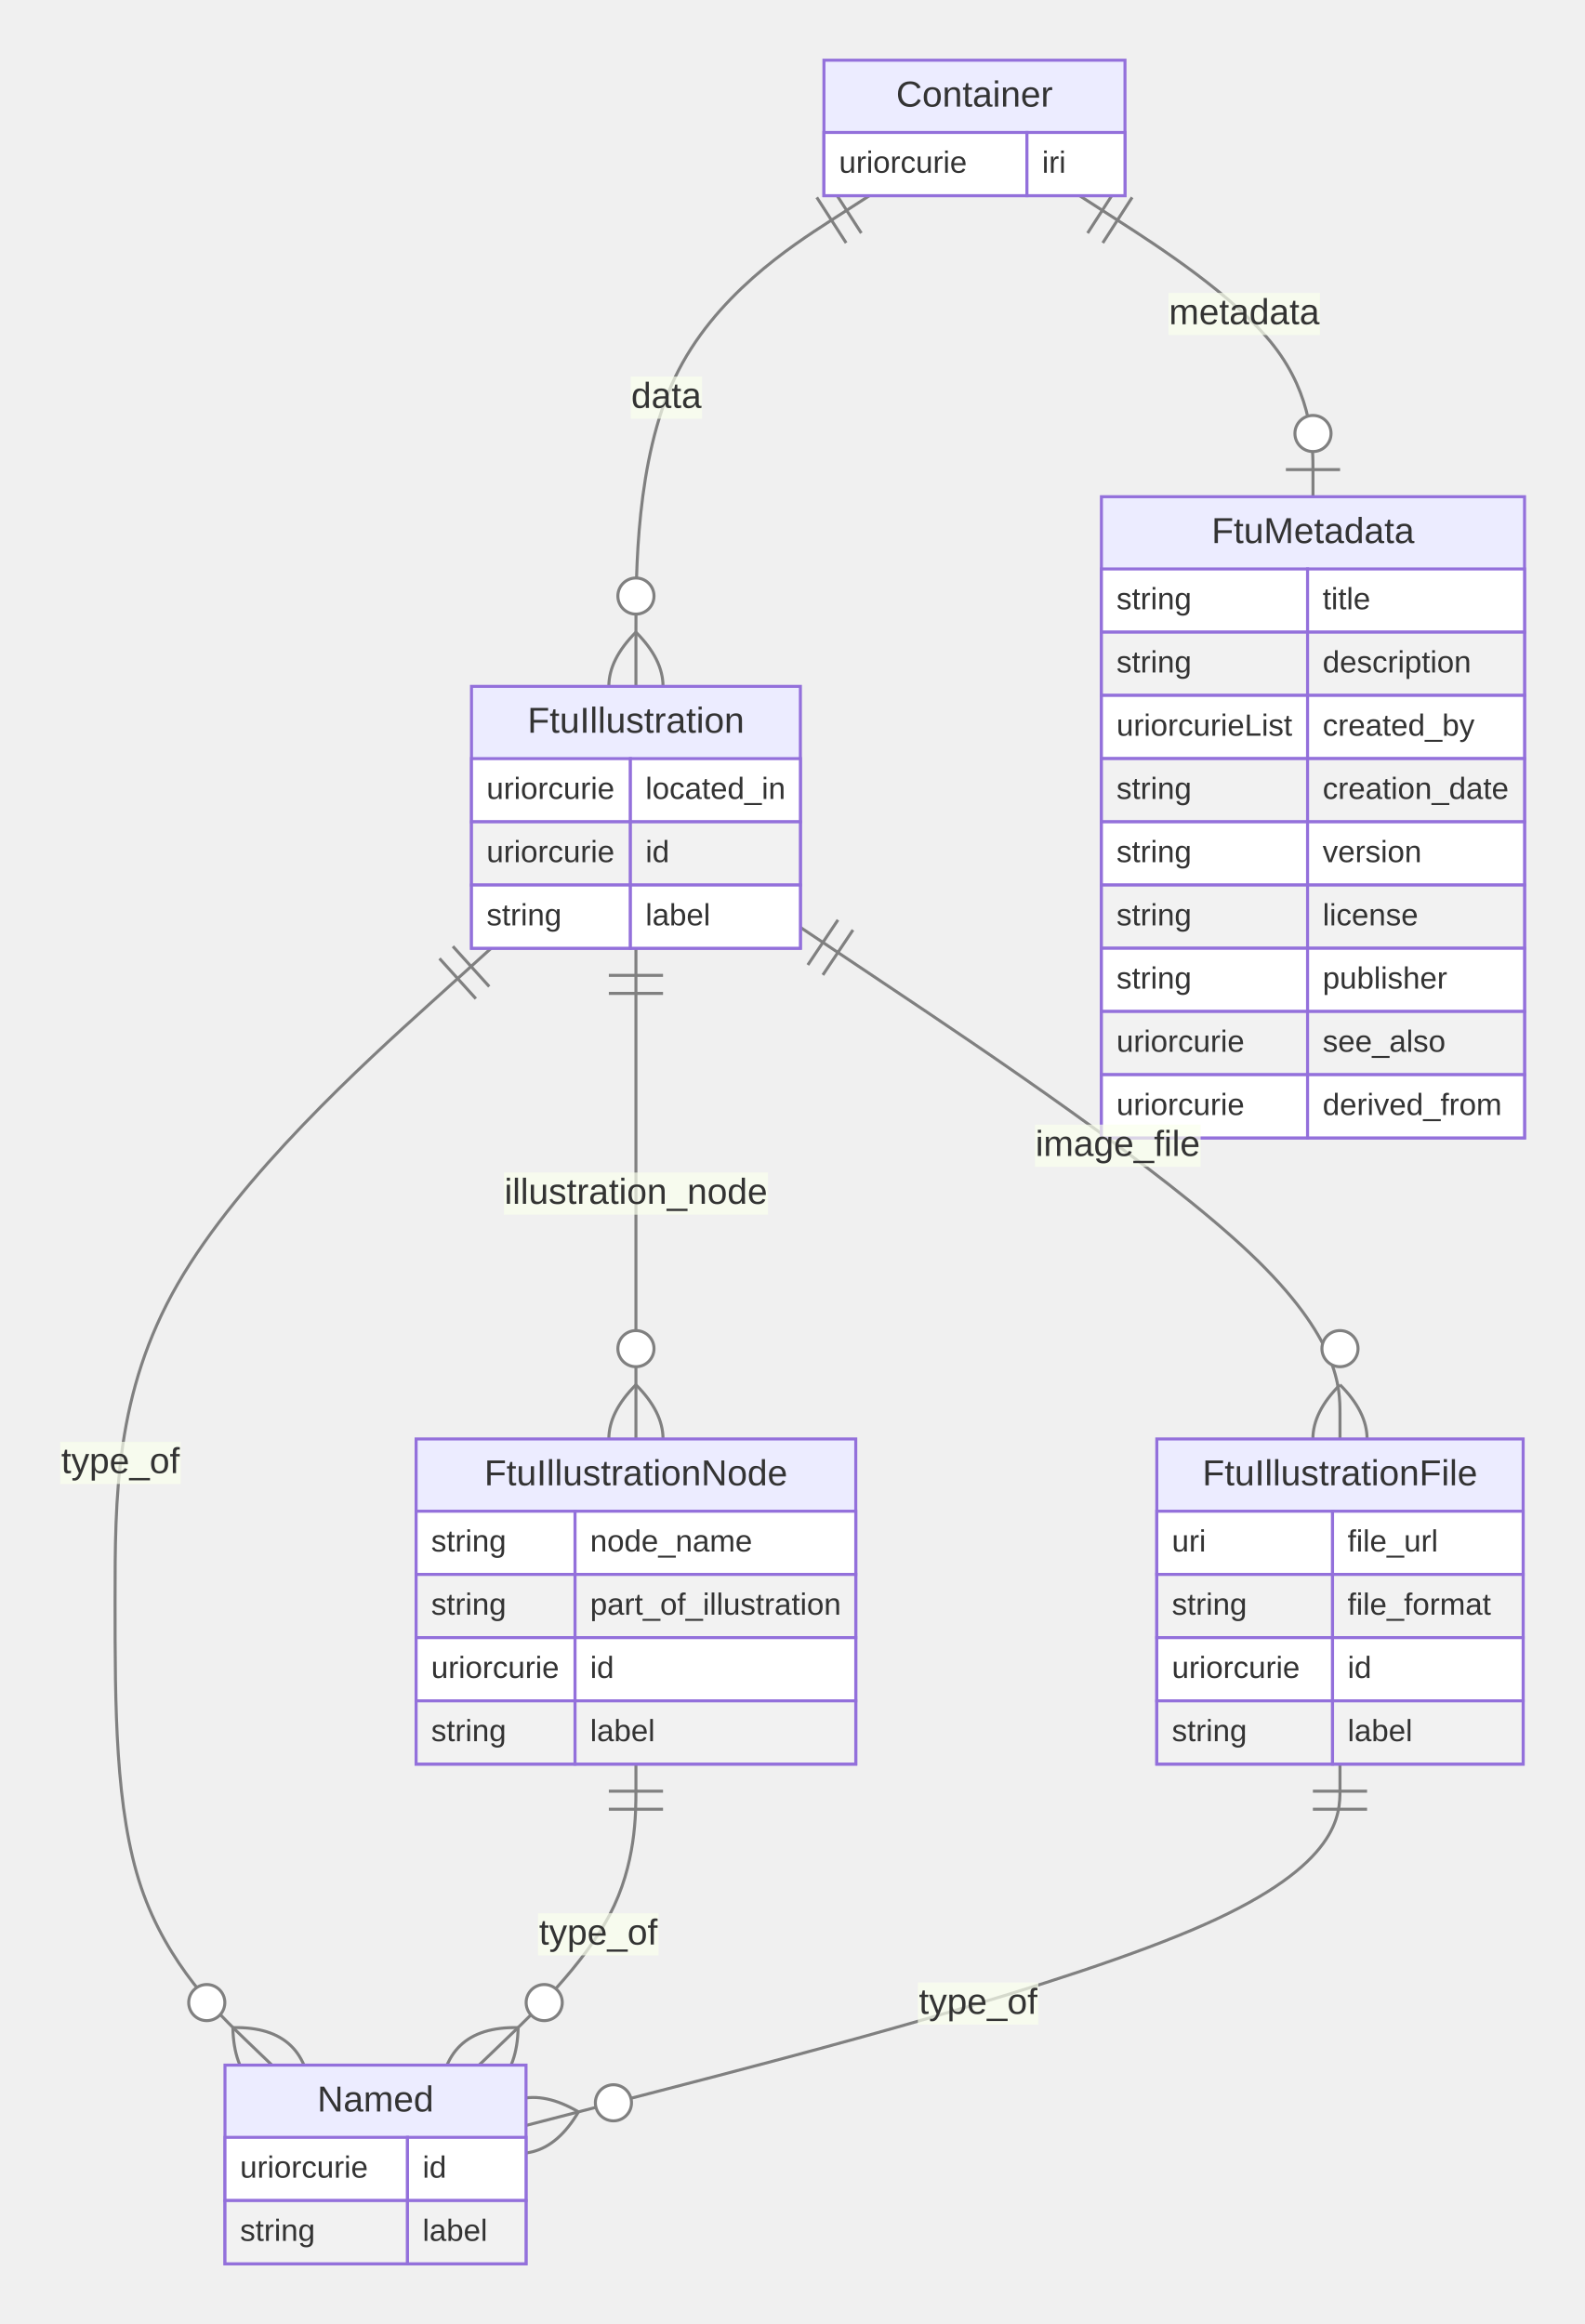
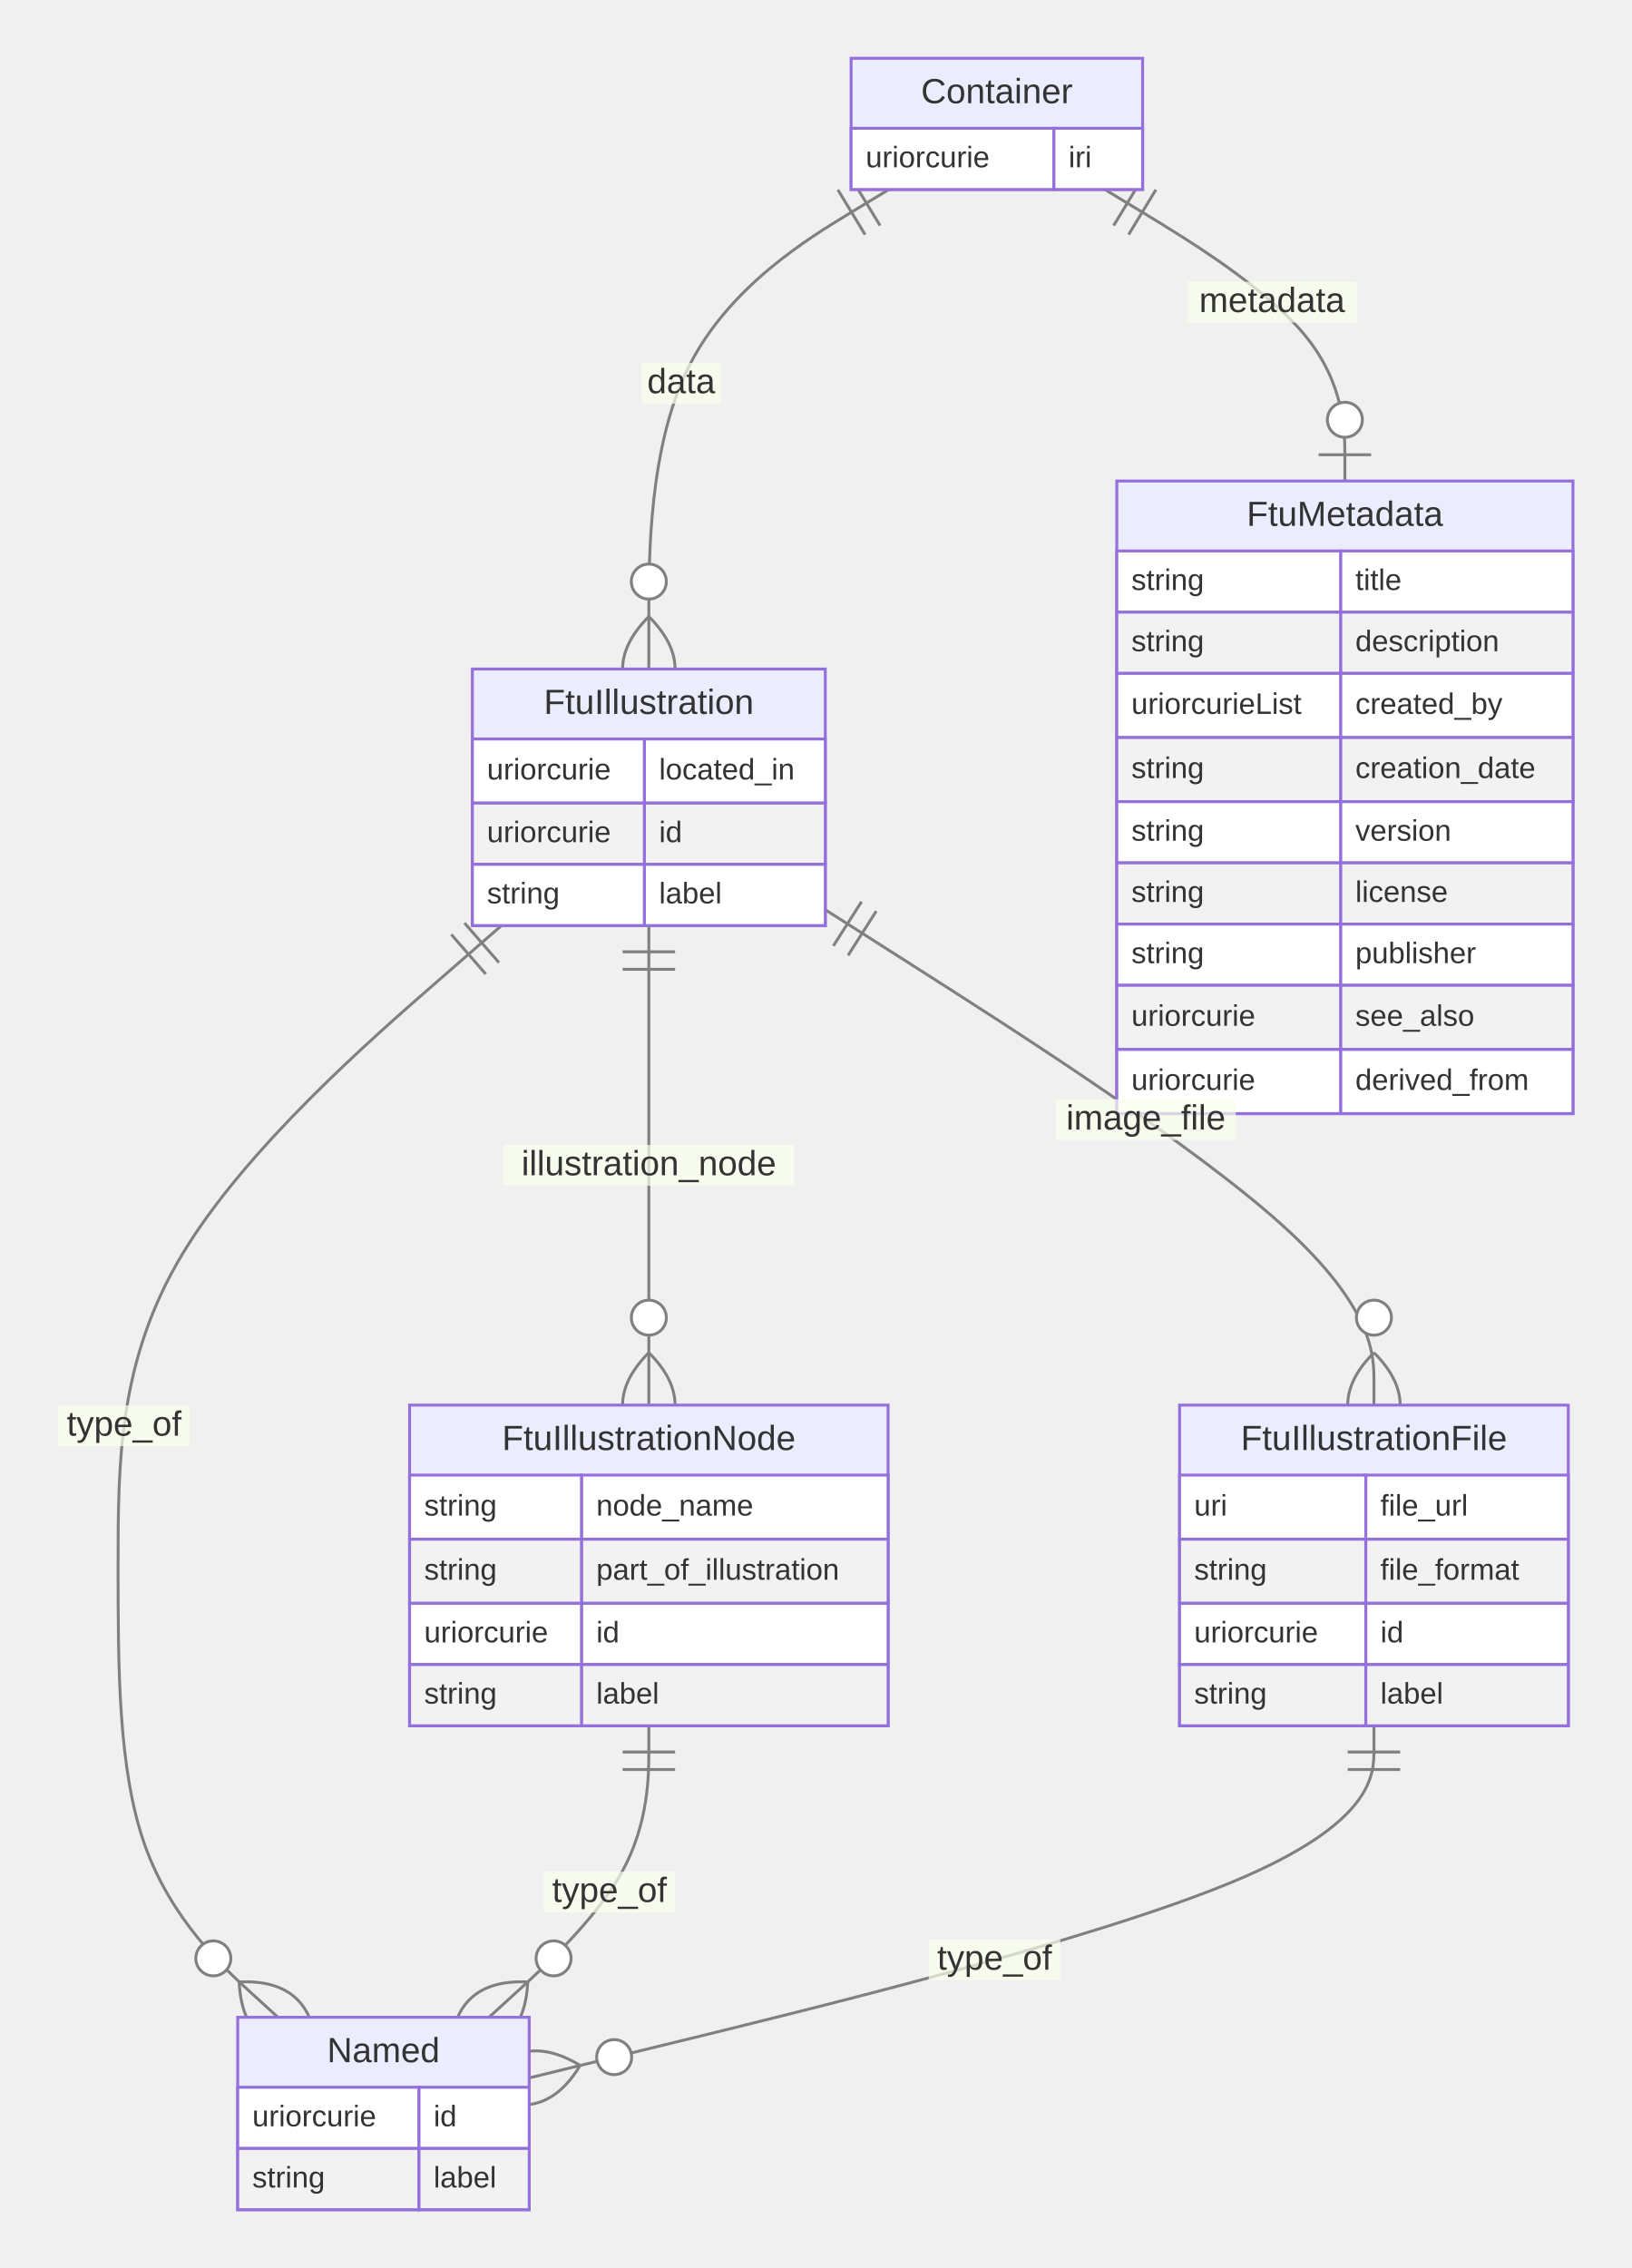
- <svg xmlns="http://www.w3.org/2000/svg" aria-roledescription="er" role="graphics-document document" viewBox="-54.733 0 526.424 772" style="max-width: 526.424px; background-color: white;" width="100%" id="my-svg">
+ <svg xmlns="http://www.w3.org/2000/svg" aria-roledescription="er" role="graphics-document document" viewBox="-61.545 0 559.598 778" style="max-width: 559.598px; background-color: white;" width="100%" id="my-svg">
  <style>#my-svg{font-family:"trebuchet ms",verdana,arial,sans-serif;font-size:16px;fill:#333;}#my-svg .error-icon{fill:#552222;}#my-svg .error-text{fill:#552222;stroke:#552222;}#my-svg .edge-thickness-normal{stroke-width:1px;}#my-svg .edge-thickness-thick{stroke-width:3.5px;}#my-svg .edge-pattern-solid{stroke-dasharray:0;}#my-svg .edge-thickness-invisible{stroke-width:0;fill:none;}#my-svg .edge-pattern-dashed{stroke-dasharray:3;}#my-svg .edge-pattern-dotted{stroke-dasharray:2;}#my-svg .marker{fill:#333333;stroke:#333333;}#my-svg .marker.cross{stroke:#333333;}#my-svg svg{font-family:"trebuchet ms",verdana,arial,sans-serif;font-size:16px;}#my-svg p{margin:0;}#my-svg .entityBox{fill:#ECECFF;stroke:#9370DB;}#my-svg .attributeBoxOdd{fill:#ffffff;stroke:#9370DB;}#my-svg .attributeBoxEven{fill:#f2f2f2;stroke:#9370DB;}#my-svg .relationshipLabelBox{fill:hsl(80, 100%, 96.275%);opacity:0.7;background-color:hsl(80, 100%, 96.275%);}#my-svg .relationshipLabelBox rect{opacity:0.5;}#my-svg .relationshipLine{stroke:#333333;}#my-svg .entityTitleText{text-anchor:middle;font-size:18px;fill:#333;}#my-svg #MD_PARENT_START{fill:#f5f5f5!important;stroke:#333333!important;stroke-width:1;}#my-svg #MD_PARENT_END{fill:#f5f5f5!important;stroke:#333333!important;stroke-width:1;}#my-svg :root{--mermaid-font-family:"trebuchet ms",verdana,arial,sans-serif;}</style>
  <g />
  <defs>
    <marker orient="auto" markerHeight="240" markerWidth="190" refY="7" refX="0" id="MD_PARENT_START">
      <path d="M 18,7 L9,13 L1,7 L9,1 Z" />
    </marker>
  </defs>
  <defs>
    <marker orient="auto" markerHeight="28" markerWidth="20" refY="7" refX="19" id="MD_PARENT_END">
      <path d="M 18,7 L9,13 L1,7 L9,1 Z" />
    </marker>
  </defs>
  <defs>
    <marker orient="auto" markerHeight="18" markerWidth="18" refY="9" refX="0" id="ONLY_ONE_START">
      <path d="M9,0 L9,18 M15,0 L15,18" fill="none" stroke="gray" />
    </marker>
  </defs>
  <defs>
    <marker orient="auto" markerHeight="18" markerWidth="18" refY="9" refX="18" id="ONLY_ONE_END">
      <path d="M3,0 L3,18 M9,0 L9,18" fill="none" stroke="gray" />
    </marker>
  </defs>
  <defs>
    <marker orient="auto" markerHeight="18" markerWidth="30" refY="9" refX="0" id="ZERO_OR_ONE_START">
      <circle r="6" cy="9" cx="21" fill="white" stroke="gray" />
      <path d="M9,0 L9,18" fill="none" stroke="gray" />
    </marker>
  </defs>
  <defs>
    <marker orient="auto" markerHeight="18" markerWidth="30" refY="9" refX="30" id="ZERO_OR_ONE_END">
      <circle r="6" cy="9" cx="9" fill="white" stroke="gray" />
      <path d="M21,0 L21,18" fill="none" stroke="gray" />
    </marker>
  </defs>
  <defs>
    <marker orient="auto" markerHeight="36" markerWidth="45" refY="18" refX="18" id="ONE_OR_MORE_START">
      <path d="M0,18 Q 18,0 36,18 Q 18,36 0,18 M42,9 L42,27" fill="none" stroke="gray" />
    </marker>
  </defs>
  <defs>
    <marker orient="auto" markerHeight="36" markerWidth="45" refY="18" refX="27" id="ONE_OR_MORE_END">
      <path d="M3,9 L3,27 M9,18 Q27,0 45,18 Q27,36 9,18" fill="none" stroke="gray" />
    </marker>
  </defs>
  <defs>
    <marker orient="auto" markerHeight="36" markerWidth="57" refY="18" refX="18" id="ZERO_OR_MORE_START">
      <circle r="6" cy="18" cx="48" fill="white" stroke="gray" />
      <path d="M0,18 Q18,0 36,18 Q18,36 0,18" fill="none" stroke="gray" />
    </marker>
  </defs>
  <defs>
    <marker orient="auto" markerHeight="36" markerWidth="57" refY="18" refX="39" id="ZERO_OR_MORE_END">
      <circle r="6" cy="18" cx="9" fill="white" stroke="gray" />
      <path d="M21,18 Q39,0 57,18 Q39,36 21,18" fill="none" stroke="gray" />
    </marker>
  </defs>
-   <path style="stroke: gray; fill: none;" marker-start="url(#ONLY_ONE_START)" marker-end="url(#ZERO_OR_ONE_END)" d="M303.861,65L316.786,73.333C329.712,81.667,355.562,98.333,368.488,115C381.413,131.667,381.413,148.333,381.413,156.667L381.413,165" class="er relationshipLine" />
-   <path style="stroke: gray; fill: none;" marker-start="url(#ONLY_ONE_START)" marker-end="url(#ZERO_OR_MORE_END)" d="M234.064,65L221.138,73.333C208.213,81.667,182.362,98.333,169.437,125.5C156.511,152.667,156.511,190.333,156.511,209.167L156.511,228" class="er relationshipLine" />
-   <path style="stroke: gray; fill: none;" marker-start="url(#ONLY_ONE_START)" marker-end="url(#ZERO_OR_MORE_END)" d="M211.136,308.053L241.01,328.045C270.884,348.036,330.632,388.018,360.506,416.342C390.38,444.667,390.38,461.333,390.38,469.667L390.38,478" class="er relationshipLine" />
-   <path style="stroke: gray; fill: none;" marker-start="url(#ONLY_ONE_START)" marker-end="url(#ZERO_OR_MORE_END)" d="M156.511,315L156.511,333.833C156.511,352.667,156.511,390.333,156.511,417.5C156.511,444.667,156.511,461.333,156.511,469.667L156.511,478" class="er relationshipLine" />
-   <path style="stroke: gray; fill: none;" marker-start="url(#ONLY_ONE_START)" marker-end="url(#ZERO_OR_MORE_END)" d="M108.419,315L87.597,333.833C66.775,352.667,25.132,390.333,4.31,426.5C-16.511,462.667,-16.511,497.333,-16.511,532C-16.511,566.667,-16.511,601.333,-7.825,627C0.86,652.667,18.232,669.333,26.918,677.667L35.604,686" class="er relationshipLine" />
-   <path style="stroke: gray; fill: none;" marker-start="url(#ONLY_ONE_START)" marker-end="url(#ZERO_OR_MORE_END)" d="M156.511,586L156.511,594.333C156.511,602.667,156.511,619.333,147.825,636C139.14,652.667,121.768,669.333,113.082,677.667L104.396,686" class="er relationshipLine" />
-   <path style="stroke: gray; fill: none;" marker-start="url(#ONLY_ONE_START)" marker-end="url(#ZERO_OR_MORE_END)" d="M390.38,586L390.38,594.333C390.38,602.667,390.38,619.333,345.316,639.341C300.253,659.349,210.127,682.698,165.063,694.372L120,706.047" class="er relationshipLine" />
-   <g transform="translate(218.9622,20 )" id="entity-Container-bc34fb32-8a75-5b81-936b-92374bf40296">
+   <path style="stroke: gray; fill: none;" marker-start="url(#ONLY_ONE_START)" marker-end="url(#ZERO_OR_ONE_END)" d="M317.474,65L331.197,73.333C344.919,81.667,372.365,98.333,386.087,115C399.81,131.667,399.81,148.333,399.81,156.667L399.81,165" class="er relationshipLine" />
+   <path style="stroke: gray; fill: none;" marker-start="url(#ONLY_ONE_START)" marker-end="url(#ZERO_OR_MORE_END)" d="M243.371,65L229.649,73.333C215.926,81.667,188.481,98.333,174.758,125.75C161.035,153.167,161.035,191.333,161.035,210.417L161.035,229.5" class="er relationshipLine" />
+   <path style="stroke: gray; fill: none;" marker-start="url(#ONLY_ONE_START)" marker-end="url(#ZERO_OR_MORE_END)" d="M221.566,312.071L252.935,332.059C284.303,352.047,347.04,392.024,378.409,420.345C409.777,448.667,409.777,465.333,409.777,473.667L409.777,482" class="er relationshipLine" />
+   <path style="stroke: gray; fill: none;" marker-start="url(#ONLY_ONE_START)" marker-end="url(#ZERO_OR_MORE_END)" d="M161.035,317.5L161.035,336.583C161.035,355.667,161.035,393.833,161.035,421.25C161.035,448.667,161.035,465.333,161.035,473.667L161.035,482" class="er relationshipLine" />
+   <path style="stroke: gray; fill: none;" marker-start="url(#ONLY_ONE_START)" marker-end="url(#ZERO_OR_MORE_END)" d="M110.492,317.5L88.571,336.583C66.65,355.667,22.807,393.833,0.886,430.417C-21.035,467,-21.035,502,-21.035,537C-21.035,572,-21.035,607,-11.895,632.833C-2.755,658.667,15.525,675.333,24.665,683.667L33.805,692" class="er relationshipLine" />
+   <path style="stroke: gray; fill: none;" marker-start="url(#ONLY_ONE_START)" marker-end="url(#ZERO_OR_MORE_END)" d="M161.035,592L161.035,600.333C161.035,608.667,161.035,625.333,151.895,642C142.755,658.667,124.475,675.333,115.335,683.667L106.195,692" class="er relationshipLine" />
+   <path style="stroke: gray; fill: none;" marker-start="url(#ONLY_ONE_START)" marker-end="url(#ZERO_OR_MORE_END)" d="M409.777,592L409.777,600.333C409.777,608.667,409.777,625.333,361.481,645.464C313.185,665.595,216.592,689.191,168.296,700.988L120,712.786" class="er relationshipLine" />
+   <g transform="translate(230.4226,20 )" id="entity-Container-bc34fb32-8a75-5b81-936b-92374bf40296">
    <rect height="45" width="100" y="0" x="0" class="er entityBox" />
    <text style="dominant-baseline: middle; text-anchor: middle; font-size: 12px;" transform="translate(50,12)" y="0" x="0" id="text-entity-Container-bc34fb32-8a75-5b81-936b-92374bf40296" class="er entityLabel">Container</text>
-     <rect height="21" width="67.437" y="24" x="0" class="er attributeBoxOdd" />
+     <rect height="21" width="69.586" y="24" x="0" class="er attributeBoxOdd" />
    <text style="dominant-baseline: middle; font-size: 10.2px;" transform="translate(5,34.5)" y="0" x="0" id="text-entity-Container-bc34fb32-8a75-5b81-936b-92374bf40296-attr-1-type" class="er entityLabel">uriorcurie</text>
-     <rect height="21" width="32.563" y="24" x="67.437" class="er attributeBoxOdd" />
-     <text style="dominant-baseline: middle; font-size: 10.2px;" transform="translate(72.43675,34.5)" y="0" x="0" id="text-entity-Container-bc34fb32-8a75-5b81-936b-92374bf40296-attr-1-name" class="er entityLabel">iri</text>
+     <rect height="21" width="30.414" y="24" x="69.586" class="er attributeBoxOdd" />
+     <text style="dominant-baseline: middle; font-size: 10.2px;" transform="translate(74.58594,34.5)" y="0" x="0" id="text-entity-Container-bc34fb32-8a75-5b81-936b-92374bf40296-attr-1-name" class="er entityLabel">iri</text>
  </g>
-   <g transform="translate(101.8871,228 )" id="entity-FtuIllustration-34be1589-3c86-5e2a-8723-bbcddc02f58a">
-     <rect height="87" width="109.249" y="0" x="0" class="er entityBox" />
-     <text style="dominant-baseline: middle; text-anchor: middle; font-size: 12px;" transform="translate(54.62425,12)" y="0" x="0" id="text-entity-FtuIllustration-34be1589-3c86-5e2a-8723-bbcddc02f58a" class="er entityLabel">FtuIllustration</text>
-     <rect height="21" width="52.795" y="24" x="0" class="er attributeBoxOdd" />
-     <text style="dominant-baseline: middle; font-size: 10.2px;" transform="translate(5,34.5)" y="0" x="0" id="text-entity-FtuIllustration-34be1589-3c86-5e2a-8723-bbcddc02f58a-attr-1-type" class="er entityLabel">uriorcurie</text>
-     <rect height="21" width="56.453" y="24" x="52.795" class="er attributeBoxOdd" />
-     <text style="dominant-baseline: middle; font-size: 10.2px;" transform="translate(57.79538,34.5)" y="0" x="0" id="text-entity-FtuIllustration-34be1589-3c86-5e2a-8723-bbcddc02f58a-attr-1-name" class="er entityLabel">located_in</text>
-     <rect height="21" width="52.795" y="45" x="0" class="er attributeBoxEven" />
-     <text style="dominant-baseline: middle; font-size: 10.2px;" transform="translate(5,55.5)" y="0" x="0" id="text-entity-FtuIllustration-34be1589-3c86-5e2a-8723-bbcddc02f58a-attr-2-type" class="er entityLabel">uriorcurie</text>
-     <rect height="21" width="56.453" y="45" x="52.795" class="er attributeBoxEven" />
-     <text style="dominant-baseline: middle; font-size: 10.2px;" transform="translate(57.79538,55.5)" y="0" x="0" id="text-entity-FtuIllustration-34be1589-3c86-5e2a-8723-bbcddc02f58a-attr-2-name" class="er entityLabel">id</text>
-     <rect height="21" width="52.795" y="66" x="0" class="er attributeBoxOdd" />
-     <text style="dominant-baseline: middle; font-size: 10.2px;" transform="translate(5,76.5)" y="0" x="0" id="text-entity-FtuIllustration-34be1589-3c86-5e2a-8723-bbcddc02f58a-attr-3-type" class="er entityLabel">string</text>
-     <rect height="21" width="56.453" y="66" x="52.795" class="er attributeBoxOdd" />
-     <text style="dominant-baseline: middle; font-size: 10.2px;" transform="translate(57.79538,76.5)" y="0" x="0" id="text-entity-FtuIllustration-34be1589-3c86-5e2a-8723-bbcddc02f58a-attr-3-name" class="er entityLabel">label</text>
+   <g transform="translate(100.5039,229.5 )" id="entity-FtuIllustration-34be1589-3c86-5e2a-8723-bbcddc02f58a">
+     <rect height="88" width="121.062" y="0" x="0" class="er entityBox" />
+     <text style="dominant-baseline: middle; text-anchor: middle; font-size: 12px;" transform="translate(60.53125,12)" y="0" x="0" id="text-entity-FtuIllustration-34be1589-3c86-5e2a-8723-bbcddc02f58a" class="er entityLabel">FtuIllustration</text>
+     <rect height="22" width="59.031" y="24" x="0" class="er attributeBoxOdd" />
+     <text style="dominant-baseline: middle; font-size: 10.2px;" transform="translate(5,35)" y="0" x="0" id="text-entity-FtuIllustration-34be1589-3c86-5e2a-8723-bbcddc02f58a-attr-1-type" class="er entityLabel">uriorcurie</text>
+     <rect height="22" width="62.031" y="24" x="59.031" class="er attributeBoxOdd" />
+     <text style="dominant-baseline: middle; font-size: 10.2px;" transform="translate(64.03125,35)" y="0" x="0" id="text-entity-FtuIllustration-34be1589-3c86-5e2a-8723-bbcddc02f58a-attr-1-name" class="er entityLabel">located_in</text>
+     <rect height="21" width="59.031" y="46" x="0" class="er attributeBoxEven" />
+     <text style="dominant-baseline: middle; font-size: 10.2px;" transform="translate(5,56.5)" y="0" x="0" id="text-entity-FtuIllustration-34be1589-3c86-5e2a-8723-bbcddc02f58a-attr-2-type" class="er entityLabel">uriorcurie</text>
+     <rect height="21" width="62.031" y="46" x="59.031" class="er attributeBoxEven" />
+     <text style="dominant-baseline: middle; font-size: 10.2px;" transform="translate(64.03125,56.5)" y="0" x="0" id="text-entity-FtuIllustration-34be1589-3c86-5e2a-8723-bbcddc02f58a-attr-2-name" class="er entityLabel">id</text>
+     <rect height="21" width="59.031" y="67" x="0" class="er attributeBoxOdd" />
+     <text style="dominant-baseline: middle; font-size: 10.2px;" transform="translate(5,77.5)" y="0" x="0" id="text-entity-FtuIllustration-34be1589-3c86-5e2a-8723-bbcddc02f58a-attr-3-type" class="er entityLabel">string</text>
+     <rect height="21" width="62.031" y="67" x="59.031" class="er attributeBoxOdd" />
+     <text style="dominant-baseline: middle; font-size: 10.2px;" transform="translate(64.03125,77.5)" y="0" x="0" id="text-entity-FtuIllustration-34be1589-3c86-5e2a-8723-bbcddc02f58a-attr-3-name" class="er entityLabel">label</text>
  </g>
-   <g transform="translate(20,686 )" id="entity-Named-527792da-945b-57c2-aece-6a504f46f916">
+   <g transform="translate(20,692 )" id="entity-Named-527792da-945b-57c2-aece-6a504f46f916">
    <rect height="66" width="100" y="0" x="0" class="er entityBox" />
    <text style="dominant-baseline: middle; text-anchor: middle; font-size: 12px;" transform="translate(50,12)" y="0" x="0" id="text-entity-Named-527792da-945b-57c2-aece-6a504f46f916" class="er entityLabel">Named</text>
-     <rect height="21" width="60.632" y="24" x="0" class="er attributeBoxOdd" />
+     <rect height="21" width="62.195" y="24" x="0" class="er attributeBoxOdd" />
    <text style="dominant-baseline: middle; font-size: 10.2px;" transform="translate(5,34.5)" y="0" x="0" id="text-entity-Named-527792da-945b-57c2-aece-6a504f46f916-attr-1-type" class="er entityLabel">uriorcurie</text>
-     <rect height="21" width="39.368" y="24" x="60.632" class="er attributeBoxOdd" />
-     <text style="dominant-baseline: middle; font-size: 10.2px;" transform="translate(65.63206,34.5)" y="0" x="0" id="text-entity-Named-527792da-945b-57c2-aece-6a504f46f916-attr-1-name" class="er entityLabel">id</text>
-     <rect height="21" width="60.632" y="45" x="0" class="er attributeBoxEven" />
+     <rect height="21" width="37.805" y="24" x="62.195" class="er attributeBoxOdd" />
+     <text style="dominant-baseline: middle; font-size: 10.2px;" transform="translate(67.19531,34.5)" y="0" x="0" id="text-entity-Named-527792da-945b-57c2-aece-6a504f46f916-attr-1-name" class="er entityLabel">id</text>
+     <rect height="21" width="62.195" y="45" x="0" class="er attributeBoxEven" />
    <text style="dominant-baseline: middle; font-size: 10.2px;" transform="translate(5,55.5)" y="0" x="0" id="text-entity-Named-527792da-945b-57c2-aece-6a504f46f916-attr-2-type" class="er entityLabel">string</text>
-     <rect height="21" width="39.368" y="45" x="60.632" class="er attributeBoxEven" />
-     <text style="dominant-baseline: middle; font-size: 10.2px;" transform="translate(65.63206,55.5)" y="0" x="0" id="text-entity-Named-527792da-945b-57c2-aece-6a504f46f916-attr-2-name" class="er entityLabel">label</text>
+     <rect height="21" width="37.805" y="45" x="62.195" class="er attributeBoxEven" />
+     <text style="dominant-baseline: middle; font-size: 10.2px;" transform="translate(67.19531,55.5)" y="0" x="0" id="text-entity-Named-527792da-945b-57c2-aece-6a504f46f916-attr-2-name" class="er entityLabel">label</text>
  </g>
-   <g transform="translate(83.48866,478 )" id="entity-FtuIllustrationNode-06e03507-7f6b-5f00-b53f-e37ac626315d">
-     <rect height="108" width="146.045" y="0" x="0" class="er entityBox" />
-     <text style="dominant-baseline: middle; text-anchor: middle; font-size: 12px;" transform="translate(73.02269,12)" y="0" x="0" id="text-entity-FtuIllustrationNode-06e03507-7f6b-5f00-b53f-e37ac626315d" class="er entityLabel">FtuIllustrationNode</text>
-     <rect height="21" width="52.795" y="24" x="0" class="er attributeBoxOdd" />
-     <text style="dominant-baseline: middle; font-size: 10.2px;" transform="translate(5,34.5)" y="0" x="0" id="text-entity-FtuIllustrationNode-06e03507-7f6b-5f00-b53f-e37ac626315d-attr-1-type" class="er entityLabel">string</text>
-     <rect height="21" width="93.25" y="24" x="52.795" class="er attributeBoxOdd" />
-     <text style="dominant-baseline: middle; font-size: 10.2px;" transform="translate(57.79538,34.5)" y="0" x="0" id="text-entity-FtuIllustrationNode-06e03507-7f6b-5f00-b53f-e37ac626315d-attr-1-name" class="er entityLabel">node_name</text>
-     <rect height="21" width="52.795" y="45" x="0" class="er attributeBoxEven" />
-     <text style="dominant-baseline: middle; font-size: 10.2px;" transform="translate(5,55.5)" y="0" x="0" id="text-entity-FtuIllustrationNode-06e03507-7f6b-5f00-b53f-e37ac626315d-attr-2-type" class="er entityLabel">string</text>
-     <rect height="21" width="93.25" y="45" x="52.795" class="er attributeBoxEven" />
-     <text style="dominant-baseline: middle; font-size: 10.2px;" transform="translate(57.79538,55.5)" y="0" x="0" id="text-entity-FtuIllustrationNode-06e03507-7f6b-5f00-b53f-e37ac626315d-attr-2-name" class="er entityLabel">part_of_illustration</text>
-     <rect height="21" width="52.795" y="66" x="0" class="er attributeBoxOdd" />
-     <text style="dominant-baseline: middle; font-size: 10.2px;" transform="translate(5,76.5)" y="0" x="0" id="text-entity-FtuIllustrationNode-06e03507-7f6b-5f00-b53f-e37ac626315d-attr-3-type" class="er entityLabel">uriorcurie</text>
-     <rect height="21" width="93.25" y="66" x="52.795" class="er attributeBoxOdd" />
-     <text style="dominant-baseline: middle; font-size: 10.2px;" transform="translate(57.79538,76.5)" y="0" x="0" id="text-entity-FtuIllustrationNode-06e03507-7f6b-5f00-b53f-e37ac626315d-attr-3-name" class="er entityLabel">id</text>
-     <rect height="21" width="52.795" y="87" x="0" class="er attributeBoxEven" />
-     <text style="dominant-baseline: middle; font-size: 10.2px;" transform="translate(5,97.5)" y="0" x="0" id="text-entity-FtuIllustrationNode-06e03507-7f6b-5f00-b53f-e37ac626315d-attr-4-type" class="er entityLabel">string</text>
-     <rect height="21" width="93.25" y="87" x="52.795" class="er attributeBoxEven" />
-     <text style="dominant-baseline: middle; font-size: 10.2px;" transform="translate(57.79538,97.5)" y="0" x="0" id="text-entity-FtuIllustrationNode-06e03507-7f6b-5f00-b53f-e37ac626315d-attr-4-name" class="er entityLabel">label</text>
+   <g transform="translate(78.96484,482 )" id="entity-FtuIllustrationNode-06e03507-7f6b-5f00-b53f-e37ac626315d">
+     <rect height="110" width="164.141" y="0" x="0" class="er entityBox" />
+     <text style="dominant-baseline: middle; text-anchor: middle; font-size: 12px;" transform="translate(82.07031,12)" y="0" x="0" id="text-entity-FtuIllustrationNode-06e03507-7f6b-5f00-b53f-e37ac626315d" class="er entityLabel">FtuIllustrationNode</text>
+     <rect height="22" width="59.031" y="24" x="0" class="er attributeBoxOdd" />
+     <text style="dominant-baseline: middle; font-size: 10.2px;" transform="translate(5,35)" y="0" x="0" id="text-entity-FtuIllustrationNode-06e03507-7f6b-5f00-b53f-e37ac626315d-attr-1-type" class="er entityLabel">string</text>
+     <rect height="22" width="105.109" y="24" x="59.031" class="er attributeBoxOdd" />
+     <text style="dominant-baseline: middle; font-size: 10.2px;" transform="translate(64.03125,35)" y="0" x="0" id="text-entity-FtuIllustrationNode-06e03507-7f6b-5f00-b53f-e37ac626315d-attr-1-name" class="er entityLabel">node_name</text>
+     <rect height="22" width="59.031" y="46" x="0" class="er attributeBoxEven" />
+     <text style="dominant-baseline: middle; font-size: 10.2px;" transform="translate(5,57)" y="0" x="0" id="text-entity-FtuIllustrationNode-06e03507-7f6b-5f00-b53f-e37ac626315d-attr-2-type" class="er entityLabel">string</text>
+     <rect height="22" width="105.109" y="46" x="59.031" class="er attributeBoxEven" />
+     <text style="dominant-baseline: middle; font-size: 10.2px;" transform="translate(64.03125,57)" y="0" x="0" id="text-entity-FtuIllustrationNode-06e03507-7f6b-5f00-b53f-e37ac626315d-attr-2-name" class="er entityLabel">part_of_illustration</text>
+     <rect height="21" width="59.031" y="68" x="0" class="er attributeBoxOdd" />
+     <text style="dominant-baseline: middle; font-size: 10.2px;" transform="translate(5,78.5)" y="0" x="0" id="text-entity-FtuIllustrationNode-06e03507-7f6b-5f00-b53f-e37ac626315d-attr-3-type" class="er entityLabel">uriorcurie</text>
+     <rect height="21" width="105.109" y="68" x="59.031" class="er attributeBoxOdd" />
+     <text style="dominant-baseline: middle; font-size: 10.2px;" transform="translate(64.03125,78.5)" y="0" x="0" id="text-entity-FtuIllustrationNode-06e03507-7f6b-5f00-b53f-e37ac626315d-attr-3-name" class="er entityLabel">id</text>
+     <rect height="21" width="59.031" y="89" x="0" class="er attributeBoxEven" />
+     <text style="dominant-baseline: middle; font-size: 10.2px;" transform="translate(5,99.5)" y="0" x="0" id="text-entity-FtuIllustrationNode-06e03507-7f6b-5f00-b53f-e37ac626315d-attr-4-type" class="er entityLabel">string</text>
+     <rect height="21" width="105.109" y="89" x="59.031" class="er attributeBoxEven" />
+     <text style="dominant-baseline: middle; font-size: 10.2px;" transform="translate(64.03125,99.5)" y="0" x="0" id="text-entity-FtuIllustrationNode-06e03507-7f6b-5f00-b53f-e37ac626315d-attr-4-name" class="er entityLabel">label</text>
  </g>
-   <g transform="translate(329.534,478 )" id="entity-FtuIllustrationFile-1f8fa152-fa14-5892-8686-63f30b69f575">
-     <rect height="108" width="121.691" y="0" x="0" class="er entityBox" />
-     <text style="dominant-baseline: middle; text-anchor: middle; font-size: 12px;" transform="translate(60.8457,12)" y="0" x="0" id="text-entity-FtuIllustrationFile-1f8fa152-fa14-5892-8686-63f30b69f575" class="er entityLabel">FtuIllustrationFile</text>
-     <rect height="21" width="58.379" y="24" x="0" class="er attributeBoxOdd" />
-     <text style="dominant-baseline: middle; font-size: 10.2px;" transform="translate(5,34.5)" y="0" x="0" id="text-entity-FtuIllustrationFile-1f8fa152-fa14-5892-8686-63f30b69f575-attr-1-type" class="er entityLabel">uri</text>
-     <rect height="21" width="63.313" y="24" x="58.379" class="er attributeBoxOdd" />
-     <text style="dominant-baseline: middle; font-size: 10.2px;" transform="translate(63.37865,34.5)" y="0" x="0" id="text-entity-FtuIllustrationFile-1f8fa152-fa14-5892-8686-63f30b69f575-attr-1-name" class="er entityLabel">file_url</text>
-     <rect height="21" width="58.379" y="45" x="0" class="er attributeBoxEven" />
-     <text style="dominant-baseline: middle; font-size: 10.2px;" transform="translate(5,55.5)" y="0" x="0" id="text-entity-FtuIllustrationFile-1f8fa152-fa14-5892-8686-63f30b69f575-attr-2-type" class="er entityLabel">string</text>
-     <rect height="21" width="63.313" y="45" x="58.379" class="er attributeBoxEven" />
-     <text style="dominant-baseline: middle; font-size: 10.2px;" transform="translate(63.37865,55.5)" y="0" x="0" id="text-entity-FtuIllustrationFile-1f8fa152-fa14-5892-8686-63f30b69f575-attr-2-name" class="er entityLabel">file_format</text>
-     <rect height="21" width="58.379" y="66" x="0" class="er attributeBoxOdd" />
-     <text style="dominant-baseline: middle; font-size: 10.2px;" transform="translate(5,76.5)" y="0" x="0" id="text-entity-FtuIllustrationFile-1f8fa152-fa14-5892-8686-63f30b69f575-attr-3-type" class="er entityLabel">uriorcurie</text>
-     <rect height="21" width="63.313" y="66" x="58.379" class="er attributeBoxOdd" />
-     <text style="dominant-baseline: middle; font-size: 10.2px;" transform="translate(63.37865,76.5)" y="0" x="0" id="text-entity-FtuIllustrationFile-1f8fa152-fa14-5892-8686-63f30b69f575-attr-3-name" class="er entityLabel">id</text>
-     <rect height="21" width="58.379" y="87" x="0" class="er attributeBoxEven" />
-     <text style="dominant-baseline: middle; font-size: 10.2px;" transform="translate(5,97.5)" y="0" x="0" id="text-entity-FtuIllustrationFile-1f8fa152-fa14-5892-8686-63f30b69f575-attr-4-type" class="er entityLabel">string</text>
-     <rect height="21" width="63.313" y="87" x="58.379" class="er attributeBoxEven" />
-     <text style="dominant-baseline: middle; font-size: 10.2px;" transform="translate(63.37865,97.5)" y="0" x="0" id="text-entity-FtuIllustrationFile-1f8fa152-fa14-5892-8686-63f30b69f575-attr-4-name" class="er entityLabel">label</text>
+   <g transform="translate(343.1055,482 )" id="entity-FtuIllustrationFile-1f8fa152-fa14-5892-8686-63f30b69f575">
+     <rect height="110" width="133.344" y="0" x="0" class="er entityBox" />
+     <text style="dominant-baseline: middle; text-anchor: middle; font-size: 12px;" transform="translate(66.67188,12)" y="0" x="0" id="text-entity-FtuIllustrationFile-1f8fa152-fa14-5892-8686-63f30b69f575" class="er entityLabel">FtuIllustrationFile</text>
+     <rect height="22" width="63.883" y="24" x="0" class="er attributeBoxOdd" />
+     <text style="dominant-baseline: middle; font-size: 10.2px;" transform="translate(5,35)" y="0" x="0" id="text-entity-FtuIllustrationFile-1f8fa152-fa14-5892-8686-63f30b69f575-attr-1-type" class="er entityLabel">uri</text>
+     <rect height="22" width="69.461" y="24" x="63.883" class="er attributeBoxOdd" />
+     <text style="dominant-baseline: middle; font-size: 10.2px;" transform="translate(68.88281,35)" y="0" x="0" id="text-entity-FtuIllustrationFile-1f8fa152-fa14-5892-8686-63f30b69f575-attr-1-name" class="er entityLabel">file_url</text>
+     <rect height="22" width="63.883" y="46" x="0" class="er attributeBoxEven" />
+     <text style="dominant-baseline: middle; font-size: 10.2px;" transform="translate(5,57)" y="0" x="0" id="text-entity-FtuIllustrationFile-1f8fa152-fa14-5892-8686-63f30b69f575-attr-2-type" class="er entityLabel">string</text>
+     <rect height="22" width="69.461" y="46" x="63.883" class="er attributeBoxEven" />
+     <text style="dominant-baseline: middle; font-size: 10.2px;" transform="translate(68.88281,57)" y="0" x="0" id="text-entity-FtuIllustrationFile-1f8fa152-fa14-5892-8686-63f30b69f575-attr-2-name" class="er entityLabel">file_format</text>
+     <rect height="21" width="63.883" y="68" x="0" class="er attributeBoxOdd" />
+     <text style="dominant-baseline: middle; font-size: 10.2px;" transform="translate(5,78.5)" y="0" x="0" id="text-entity-FtuIllustrationFile-1f8fa152-fa14-5892-8686-63f30b69f575-attr-3-type" class="er entityLabel">uriorcurie</text>
+     <rect height="21" width="69.461" y="68" x="63.883" class="er attributeBoxOdd" />
+     <text style="dominant-baseline: middle; font-size: 10.2px;" transform="translate(68.88281,78.5)" y="0" x="0" id="text-entity-FtuIllustrationFile-1f8fa152-fa14-5892-8686-63f30b69f575-attr-3-name" class="er entityLabel">id</text>
+     <rect height="21" width="63.883" y="89" x="0" class="er attributeBoxEven" />
+     <text style="dominant-baseline: middle; font-size: 10.2px;" transform="translate(5,99.5)" y="0" x="0" id="text-entity-FtuIllustrationFile-1f8fa152-fa14-5892-8686-63f30b69f575-attr-4-type" class="er entityLabel">string</text>
+     <rect height="21" width="69.461" y="89" x="63.883" class="er attributeBoxEven" />
+     <text style="dominant-baseline: middle; font-size: 10.2px;" transform="translate(68.88281,99.5)" y="0" x="0" id="text-entity-FtuIllustrationFile-1f8fa152-fa14-5892-8686-63f30b69f575-attr-4-name" class="er entityLabel">label</text>
  </g>
-   <g transform="translate(311.1356,165 )" id="entity-FtuMetadata-05f03653-eeef-5522-8ffe-39db23941fa9">
-     <rect height="213" width="140.555" y="0" x="0" class="er entityBox" />
-     <text style="dominant-baseline: middle; text-anchor: middle; font-size: 12px;" transform="translate(70.27756,12)" y="0" x="0" id="text-entity-FtuMetadata-05f03653-eeef-5522-8ffe-39db23941fa9" class="er entityLabel">FtuMetadata</text>
-     <rect height="21" width="68.484" y="24" x="0" class="er attributeBoxOdd" />
+   <g transform="translate(321.5664,165 )" id="entity-FtuMetadata-05f03653-eeef-5522-8ffe-39db23941fa9">
+     <rect height="217" width="156.487" y="0" x="0" class="er entityBox" />
+     <text style="dominant-baseline: middle; text-anchor: middle; font-size: 12px;" transform="translate(78.24359,12)" y="0" x="0" id="text-entity-FtuMetadata-05f03653-eeef-5522-8ffe-39db23941fa9" class="er entityLabel">FtuMetadata</text>
+     <rect height="21" width="76.831" y="24" x="0" class="er attributeBoxOdd" />
    <text style="dominant-baseline: middle; font-size: 10.2px;" transform="translate(5,34.5)" y="0" x="0" id="text-entity-FtuMetadata-05f03653-eeef-5522-8ffe-39db23941fa9-attr-1-type" class="er entityLabel">string</text>
-     <rect height="21" width="72.071" y="24" x="68.484" class="er attributeBoxOdd" />
-     <text style="dominant-baseline: middle; font-size: 10.2px;" transform="translate(73.48407,34.5)" y="0" x="0" id="text-entity-FtuMetadata-05f03653-eeef-5522-8ffe-39db23941fa9-attr-1-name" class="er entityLabel">title</text>
-     <rect height="21" width="68.484" y="45" x="0" class="er attributeBoxEven" />
+     <rect height="21" width="79.656" y="24" x="76.831" class="er attributeBoxOdd" />
+     <text style="dominant-baseline: middle; font-size: 10.2px;" transform="translate(81.83093,34.5)" y="0" x="0" id="text-entity-FtuMetadata-05f03653-eeef-5522-8ffe-39db23941fa9-attr-1-name" class="er entityLabel">title</text>
+     <rect height="21" width="76.831" y="45" x="0" class="er attributeBoxEven" />
    <text style="dominant-baseline: middle; font-size: 10.2px;" transform="translate(5,55.5)" y="0" x="0" id="text-entity-FtuMetadata-05f03653-eeef-5522-8ffe-39db23941fa9-attr-2-type" class="er entityLabel">string</text>
-     <rect height="21" width="72.071" y="45" x="68.484" class="er attributeBoxEven" />
-     <text style="dominant-baseline: middle; font-size: 10.2px;" transform="translate(73.48407,55.5)" y="0" x="0" id="text-entity-FtuMetadata-05f03653-eeef-5522-8ffe-39db23941fa9-attr-2-name" class="er entityLabel">description</text>
-     <rect height="21" width="68.484" y="66" x="0" class="er attributeBoxOdd" />
-     <text style="dominant-baseline: middle; font-size: 10.2px;" transform="translate(5,76.5)" y="0" x="0" id="text-entity-FtuMetadata-05f03653-eeef-5522-8ffe-39db23941fa9-attr-3-type" class="er entityLabel">uriorcurieList</text>
-     <rect height="21" width="72.071" y="66" x="68.484" class="er attributeBoxOdd" />
-     <text style="dominant-baseline: middle; font-size: 10.2px;" transform="translate(73.48407,76.5)" y="0" x="0" id="text-entity-FtuMetadata-05f03653-eeef-5522-8ffe-39db23941fa9-attr-3-name" class="er entityLabel">created_by</text>
-     <rect height="21" width="68.484" y="87" x="0" class="er attributeBoxEven" />
-     <text style="dominant-baseline: middle; font-size: 10.2px;" transform="translate(5,97.5)" y="0" x="0" id="text-entity-FtuMetadata-05f03653-eeef-5522-8ffe-39db23941fa9-attr-4-type" class="er entityLabel">string</text>
-     <rect height="21" width="72.071" y="87" x="68.484" class="er attributeBoxEven" />
-     <text style="dominant-baseline: middle; font-size: 10.2px;" transform="translate(73.48407,97.5)" y="0" x="0" id="text-entity-FtuMetadata-05f03653-eeef-5522-8ffe-39db23941fa9-attr-4-name" class="er entityLabel">creation_date</text>
-     <rect height="21" width="68.484" y="108" x="0" class="er attributeBoxOdd" />
-     <text style="dominant-baseline: middle; font-size: 10.2px;" transform="translate(5,118.5)" y="0" x="0" id="text-entity-FtuMetadata-05f03653-eeef-5522-8ffe-39db23941fa9-attr-5-type" class="er entityLabel">string</text>
-     <rect height="21" width="72.071" y="108" x="68.484" class="er attributeBoxOdd" />
-     <text style="dominant-baseline: middle; font-size: 10.2px;" transform="translate(73.48407,118.5)" y="0" x="0" id="text-entity-FtuMetadata-05f03653-eeef-5522-8ffe-39db23941fa9-attr-5-name" class="er entityLabel">version</text>
-     <rect height="21" width="68.484" y="129" x="0" class="er attributeBoxEven" />
-     <text style="dominant-baseline: middle; font-size: 10.2px;" transform="translate(5,139.5)" y="0" x="0" id="text-entity-FtuMetadata-05f03653-eeef-5522-8ffe-39db23941fa9-attr-6-type" class="er entityLabel">string</text>
-     <rect height="21" width="72.071" y="129" x="68.484" class="er attributeBoxEven" />
-     <text style="dominant-baseline: middle; font-size: 10.2px;" transform="translate(73.48407,139.5)" y="0" x="0" id="text-entity-FtuMetadata-05f03653-eeef-5522-8ffe-39db23941fa9-attr-6-name" class="er entityLabel">license</text>
-     <rect height="21" width="68.484" y="150" x="0" class="er attributeBoxOdd" />
-     <text style="dominant-baseline: middle; font-size: 10.2px;" transform="translate(5,160.5)" y="0" x="0" id="text-entity-FtuMetadata-05f03653-eeef-5522-8ffe-39db23941fa9-attr-7-type" class="er entityLabel">string</text>
-     <rect height="21" width="72.071" y="150" x="68.484" class="er attributeBoxOdd" />
-     <text style="dominant-baseline: middle; font-size: 10.2px;" transform="translate(73.48407,160.5)" y="0" x="0" id="text-entity-FtuMetadata-05f03653-eeef-5522-8ffe-39db23941fa9-attr-7-name" class="er entityLabel">publisher</text>
-     <rect height="21" width="68.484" y="171" x="0" class="er attributeBoxEven" />
-     <text style="dominant-baseline: middle; font-size: 10.2px;" transform="translate(5,181.5)" y="0" x="0" id="text-entity-FtuMetadata-05f03653-eeef-5522-8ffe-39db23941fa9-attr-8-type" class="er entityLabel">uriorcurie</text>
-     <rect height="21" width="72.071" y="171" x="68.484" class="er attributeBoxEven" />
-     <text style="dominant-baseline: middle; font-size: 10.2px;" transform="translate(73.48407,181.5)" y="0" x="0" id="text-entity-FtuMetadata-05f03653-eeef-5522-8ffe-39db23941fa9-attr-8-name" class="er entityLabel">see_also</text>
-     <rect height="21" width="68.484" y="192" x="0" class="er attributeBoxOdd" />
-     <text style="dominant-baseline: middle; font-size: 10.2px;" transform="translate(5,202.5)" y="0" x="0" id="text-entity-FtuMetadata-05f03653-eeef-5522-8ffe-39db23941fa9-attr-9-type" class="er entityLabel">uriorcurie</text>
-     <rect height="21" width="72.071" y="192" x="68.484" class="er attributeBoxOdd" />
-     <text style="dominant-baseline: middle; font-size: 10.2px;" transform="translate(73.48407,202.5)" y="0" x="0" id="text-entity-FtuMetadata-05f03653-eeef-5522-8ffe-39db23941fa9-attr-9-name" class="er entityLabel">derived_from</text>
+     <rect height="21" width="79.656" y="45" x="76.831" class="er attributeBoxEven" />
+     <text style="dominant-baseline: middle; font-size: 10.2px;" transform="translate(81.83093,55.5)" y="0" x="0" id="text-entity-FtuMetadata-05f03653-eeef-5522-8ffe-39db23941fa9-attr-2-name" class="er entityLabel">description</text>
+     <rect height="22" width="76.831" y="66" x="0" class="er attributeBoxOdd" />
+     <text style="dominant-baseline: middle; font-size: 10.2px;" transform="translate(5,77)" y="0" x="0" id="text-entity-FtuMetadata-05f03653-eeef-5522-8ffe-39db23941fa9-attr-3-type" class="er entityLabel">uriorcurieList</text>
+     <rect height="22" width="79.656" y="66" x="76.831" class="er attributeBoxOdd" />
+     <text style="dominant-baseline: middle; font-size: 10.2px;" transform="translate(81.83093,77)" y="0" x="0" id="text-entity-FtuMetadata-05f03653-eeef-5522-8ffe-39db23941fa9-attr-3-name" class="er entityLabel">created_by</text>
+     <rect height="22" width="76.831" y="88" x="0" class="er attributeBoxEven" />
+     <text style="dominant-baseline: middle; font-size: 10.2px;" transform="translate(5,99)" y="0" x="0" id="text-entity-FtuMetadata-05f03653-eeef-5522-8ffe-39db23941fa9-attr-4-type" class="er entityLabel">string</text>
+     <rect height="22" width="79.656" y="88" x="76.831" class="er attributeBoxEven" />
+     <text style="dominant-baseline: middle; font-size: 10.2px;" transform="translate(81.83093,99)" y="0" x="0" id="text-entity-FtuMetadata-05f03653-eeef-5522-8ffe-39db23941fa9-attr-4-name" class="er entityLabel">creation_date</text>
+     <rect height="21" width="76.831" y="110" x="0" class="er attributeBoxOdd" />
+     <text style="dominant-baseline: middle; font-size: 10.2px;" transform="translate(5,120.5)" y="0" x="0" id="text-entity-FtuMetadata-05f03653-eeef-5522-8ffe-39db23941fa9-attr-5-type" class="er entityLabel">string</text>
+     <rect height="21" width="79.656" y="110" x="76.831" class="er attributeBoxOdd" />
+     <text style="dominant-baseline: middle; font-size: 10.2px;" transform="translate(81.83093,120.5)" y="0" x="0" id="text-entity-FtuMetadata-05f03653-eeef-5522-8ffe-39db23941fa9-attr-5-name" class="er entityLabel">version</text>
+     <rect height="21" width="76.831" y="131" x="0" class="er attributeBoxEven" />
+     <text style="dominant-baseline: middle; font-size: 10.2px;" transform="translate(5,141.5)" y="0" x="0" id="text-entity-FtuMetadata-05f03653-eeef-5522-8ffe-39db23941fa9-attr-6-type" class="er entityLabel">string</text>
+     <rect height="21" width="79.656" y="131" x="76.831" class="er attributeBoxEven" />
+     <text style="dominant-baseline: middle; font-size: 10.2px;" transform="translate(81.83093,141.5)" y="0" x="0" id="text-entity-FtuMetadata-05f03653-eeef-5522-8ffe-39db23941fa9-attr-6-name" class="er entityLabel">license</text>
+     <rect height="21" width="76.831" y="152" x="0" class="er attributeBoxOdd" />
+     <text style="dominant-baseline: middle; font-size: 10.2px;" transform="translate(5,162.5)" y="0" x="0" id="text-entity-FtuMetadata-05f03653-eeef-5522-8ffe-39db23941fa9-attr-7-type" class="er entityLabel">string</text>
+     <rect height="21" width="79.656" y="152" x="76.831" class="er attributeBoxOdd" />
+     <text style="dominant-baseline: middle; font-size: 10.2px;" transform="translate(81.83093,162.5)" y="0" x="0" id="text-entity-FtuMetadata-05f03653-eeef-5522-8ffe-39db23941fa9-attr-7-name" class="er entityLabel">publisher</text>
+     <rect height="22" width="76.831" y="173" x="0" class="er attributeBoxEven" />
+     <text style="dominant-baseline: middle; font-size: 10.2px;" transform="translate(5,184)" y="0" x="0" id="text-entity-FtuMetadata-05f03653-eeef-5522-8ffe-39db23941fa9-attr-8-type" class="er entityLabel">uriorcurie</text>
+     <rect height="22" width="79.656" y="173" x="76.831" class="er attributeBoxEven" />
+     <text style="dominant-baseline: middle; font-size: 10.2px;" transform="translate(81.83093,184)" y="0" x="0" id="text-entity-FtuMetadata-05f03653-eeef-5522-8ffe-39db23941fa9-attr-8-name" class="er entityLabel">see_also</text>
+     <rect height="22" width="76.831" y="195" x="0" class="er attributeBoxOdd" />
+     <text style="dominant-baseline: middle; font-size: 10.2px;" transform="translate(5,206)" y="0" x="0" id="text-entity-FtuMetadata-05f03653-eeef-5522-8ffe-39db23941fa9-attr-9-type" class="er entityLabel">uriorcurie</text>
+     <rect height="22" width="79.656" y="195" x="76.831" class="er attributeBoxOdd" />
+     <text style="dominant-baseline: middle; font-size: 10.2px;" transform="translate(81.83093,206)" y="0" x="0" id="text-entity-FtuMetadata-05f03653-eeef-5522-8ffe-39db23941fa9-attr-9-name" class="er entityLabel">derived_from</text>
  </g>
-   <rect height="14" width="50.359" y="97.3" x="333.4" class="er relationshipLabelBox" />
-   <text style="text-anchor: middle; dominant-baseline: middle; font-size: 12px;" y="104.3" x="358.58" id="rel1" class="er relationshipLabel">metadata</text>
-   <rect height="14" width="23.682" y="125.093" x="154.779" class="er relationshipLabelBox" />
-   <text style="text-anchor: middle; dominant-baseline: middle; font-size: 12px;" y="132.093" x="166.62" id="rel2" class="er relationshipLabel">data</text>
-   <rect height="14" width="55.023" y="373.583" x="289.064" class="er relationshipLabelBox" />
-   <text style="text-anchor: middle; dominant-baseline: middle; font-size: 12px;" y="380.583" x="316.575" id="rel3" class="er relationshipLabel">image_file</text>
-   <rect height="14" width="87.719" y="389.5" x="112.652" class="er relationshipLabelBox" />
-   <text style="text-anchor: middle; dominant-baseline: middle; font-size: 12px;" y="396.5" x="156.511" id="rel4" class="er relationshipLabel">illustration_node</text>
-   <rect height="14" width="40.029" y="478.953" x="-34.733" class="er relationshipLabelBox" />
-   <text style="text-anchor: middle; dominant-baseline: middle; font-size: 12px;" y="485.953" x="-14.719" id="rel5" class="er relationshipLabel">type_of</text>
-   <rect height="14" width="40.029" y="635.545" x="123.98" class="er relationshipLabelBox" />
-   <text style="text-anchor: middle; dominant-baseline: middle; font-size: 12px;" y="642.545" x="143.995" id="rel6" class="er relationshipLabel">type_of</text>
-   <rect height="14" width="40.029" y="658.565" x="250.158" class="er relationshipLabelBox" />
-   <text style="text-anchor: middle; dominant-baseline: middle; font-size: 12px;" y="665.565" x="270.173" id="rel7" class="er relationshipLabel">type_of</text>
+   <rect height="14" width="58.172" y="96.637" x="345.729" class="er relationshipLabelBox" />
+   <text style="text-anchor: middle; dominant-baseline: middle; font-size: 12px;" y="103.637" x="374.815" id="rel1" class="er relationshipLabel">metadata</text>
+   <rect height="14" width="27.031" y="124.482" x="158.629" class="er relationshipLabelBox" />
+   <text style="text-anchor: middle; dominant-baseline: middle; font-size: 12px;" y="131.482" x="172.145" id="rel2" class="er relationshipLabel">data</text>
+   <rect height="14" width="61.656" y="377.075" x="300.723" class="er relationshipLabelBox" />
+   <text style="text-anchor: middle; dominant-baseline: middle; font-size: 12px;" y="384.075" x="331.551" id="rel3" class="er relationshipLabel">image_file</text>
+   <rect height="14" width="99.797" y="392.75" x="111.137" class="er relationshipLabelBox" />
+   <text style="text-anchor: middle; dominant-baseline: middle; font-size: 12px;" y="399.75" x="161.035" id="rel4" class="er relationshipLabel">illustration_node</text>
+   <rect height="14" width="45.148" y="482.082" x="-41.545" class="er relationshipLabelBox" />
+   <text style="text-anchor: middle; dominant-baseline: middle; font-size: 12px;" y="489.082" x="-18.971" id="rel5" class="er relationshipLabel">type_of</text>
+   <rect height="14" width="45.148" y="642.03" x="124.958" class="er relationshipLabelBox" />
+   <text style="text-anchor: middle; dominant-baseline: middle; font-size: 12px;" y="649.03" x="147.532" id="rel6" class="er relationshipLabel">type_of</text>
+   <rect height="14" width="45.148" y="665.266" x="257.048" class="er relationshipLabelBox" />
+   <text style="text-anchor: middle; dominant-baseline: middle; font-size: 12px;" y="672.266" x="279.622" id="rel7" class="er relationshipLabel">type_of</text>
</svg>
